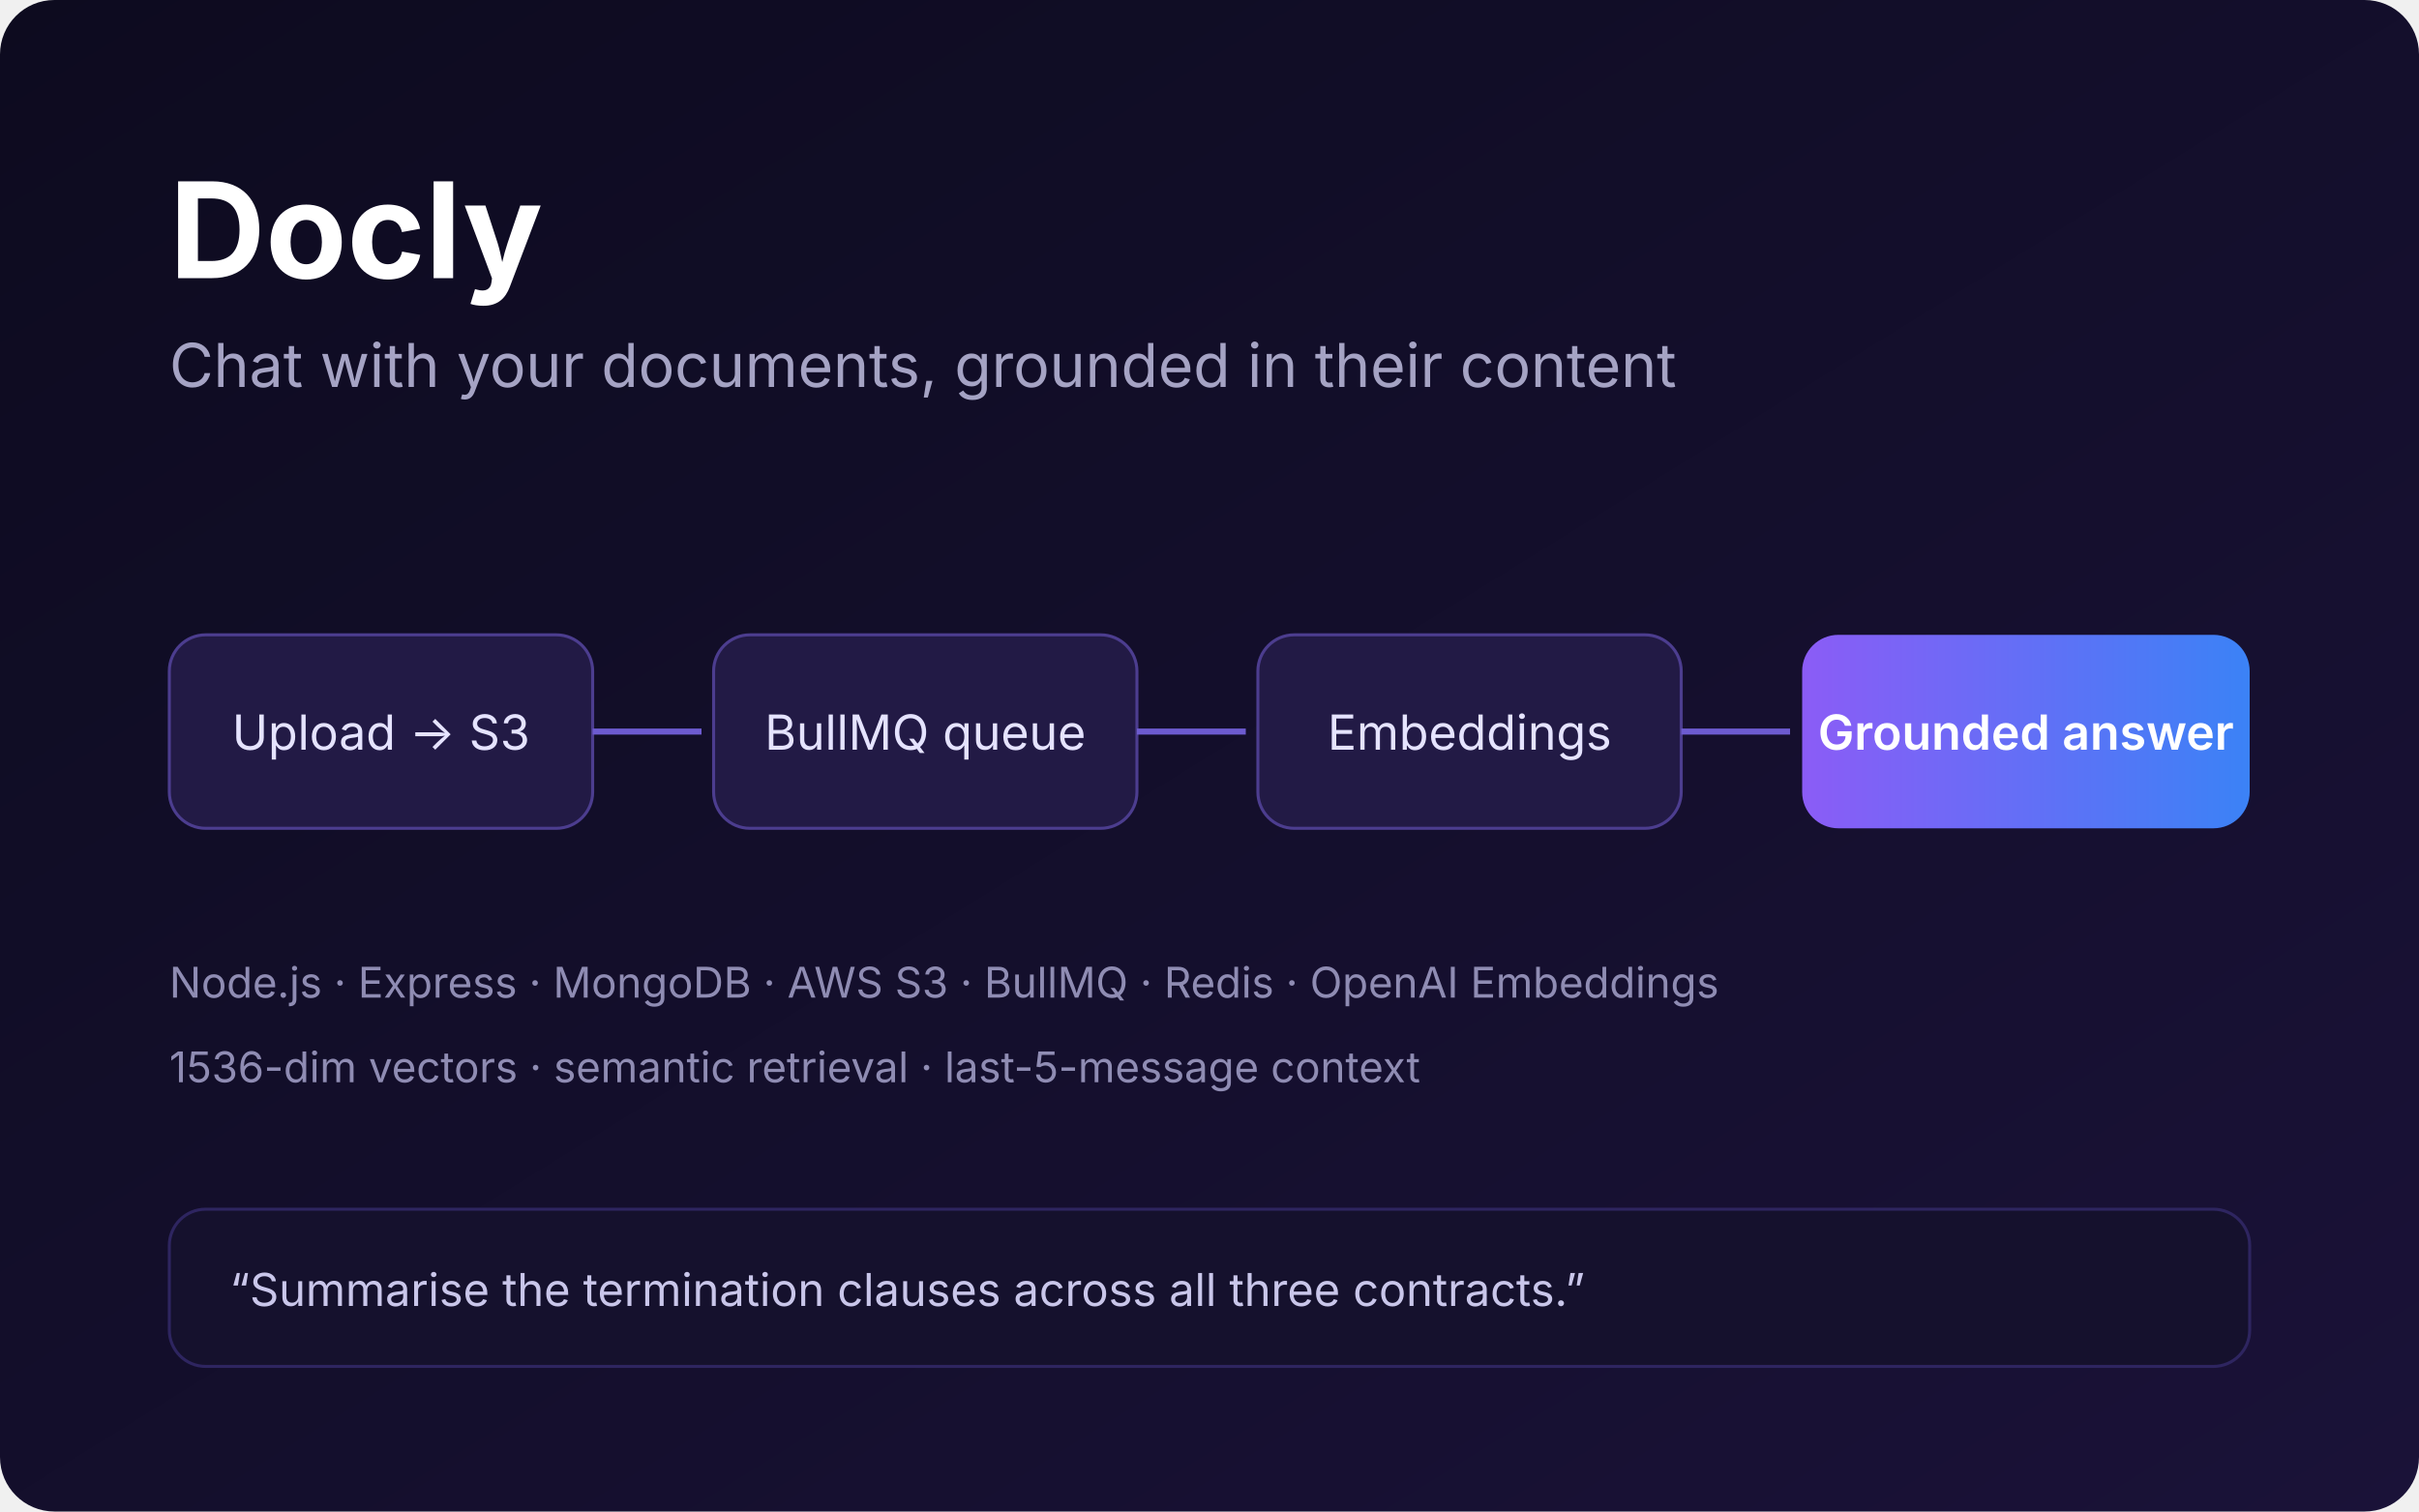
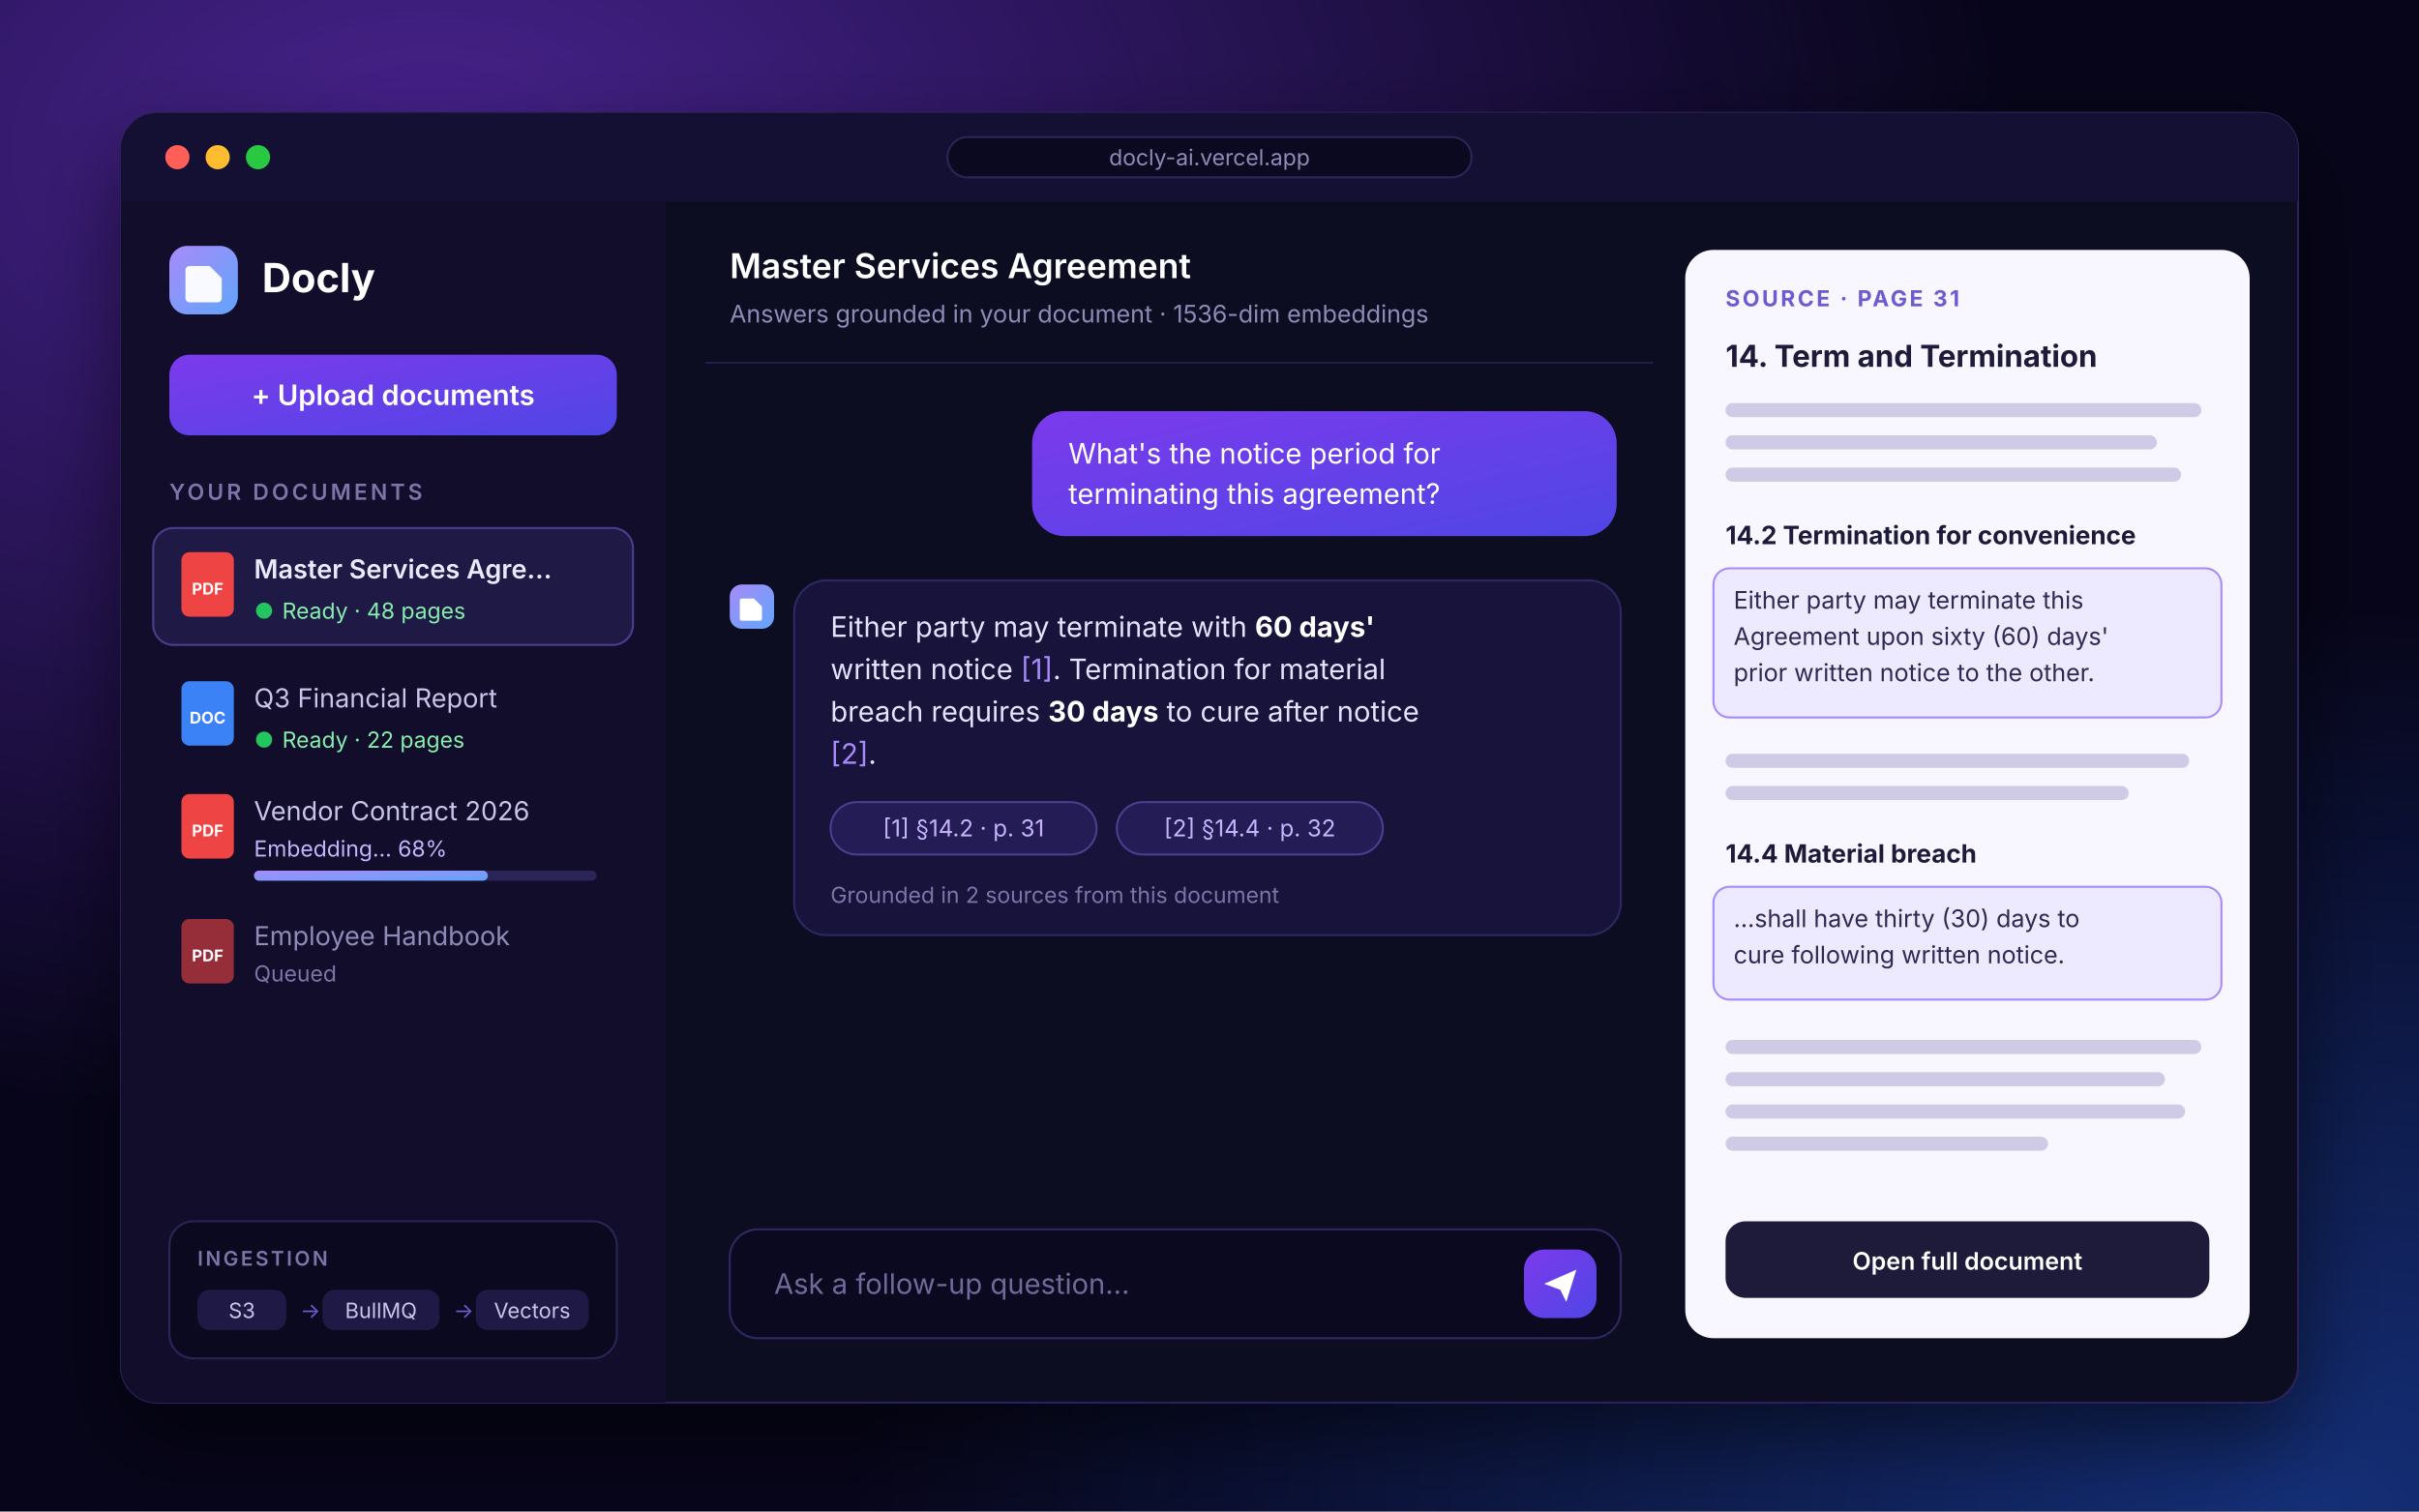
- <svg xmlns="http://www.w3.org/2000/svg" viewBox="0 0 800 500" font-family="Inter, Segoe UI, Arial, sans-serif">
+ <svg xmlns="http://www.w3.org/2000/svg" viewBox="0 0 1200 750" font-family="Inter, 'Segoe UI', Roboto, Arial, sans-serif">
  <defs>
-     <linearGradient id="bg" x1="0" y1="0" x2="1" y2="1">
-       <stop offset="0" stop-color="#0d0b1f" />
-       <stop offset="1" stop-color="#1a1238" />
+     <radialGradient id="glowA" cx="18%" cy="10%" r="65%">
+       <stop offset="0" stop-color="#7c3aed" stop-opacity="0.55" />
+       <stop offset="1" stop-color="#7c3aed" stop-opacity="0" />
+     </radialGradient>
+     <radialGradient id="glowB" cx="95%" cy="100%" r="60%">
+       <stop offset="0" stop-color="#2563eb" stop-opacity="0.45" />
+       <stop offset="1" stop-color="#2563eb" stop-opacity="0" />
+     </radialGradient>
+     <linearGradient id="brand" x1="0" y1="0" x2="1" y2="1">
+       <stop offset="0" stop-color="#a78bfa" />
+       <stop offset="1" stop-color="#60a5fa" />
    </linearGradient>
-     <linearGradient id="accent" x1="0" y1="0" x2="1" y2="0">
-       <stop offset="0" stop-color="#8b5cf6" />
-       <stop offset="1" stop-color="#3b82f6" />
+     <linearGradient id="userBubble" x1="0" y1="0" x2="1" y2="1">
+       <stop offset="0" stop-color="#7c3aed" />
+       <stop offset="1" stop-color="#4f46e5" />
    </linearGradient>
+     <filter id="shadow" x="-10%" y="-10%" width="120%" height="130%">
+       <feDropShadow dx="0" dy="18" stdDeviation="22" flood-color="#000" flood-opacity="0.55" />
+     </filter>
  </defs>
-   <rect width="800" height="500" rx="18" fill="url(#bg)" />
-   <text x="56" y="92" fill="#fff" font-size="44" font-weight="700">Docly</text>
-   <text x="56" y="128" fill="#a5a3c4" font-size="20">Chat with your documents, grounded in their content</text>
-   <g font-size="16" fill="#e5e3ff" text-anchor="middle">
-     <rect x="56" y="210" width="140" height="64" rx="12" fill="#221a45" stroke="#4c3d8f" />
-     <text x="126" y="248">Upload → S3</text>
-     <rect x="236" y="210" width="140" height="64" rx="12" fill="#221a45" stroke="#4c3d8f" />
-     <text x="306" y="248">BullMQ queue</text>
-     <rect x="416" y="210" width="140" height="64" rx="12" fill="#221a45" stroke="#4c3d8f" />
-     <text x="486" y="248">Embeddings</text>
-     <rect x="596" y="210" width="148" height="64" rx="12" fill="url(#accent)" />
-     <text x="670" y="248" fill="#fff" font-weight="600">Grounded answer</text>
+   <rect width="1200" height="750" fill="#07051a" />
+   <rect width="1200" height="750" fill="url(#glowA)" />
+   <rect width="1200" height="750" fill="url(#glowB)" />
+   <g filter="url(#shadow)">
+     <rect x="60" y="56" width="1080" height="640" rx="18" fill="#0e0b24" stroke="#2a2457" />
  </g>
-   <g stroke="#6d5bd0" stroke-width="2" fill="none">
-     <path d="M196 242h36" />
-     <path d="M376 242h36" />
-     <path d="M556 242h36" />
+   <path d="M60 74a18 18 0 0 1 18-18h1044a18 18 0 0 1 18 18v26H60z" fill="#141033" />
+   <circle cx="88" cy="78" r="6" fill="#ff5f57" />
+   <circle cx="108" cy="78" r="6" fill="#febc2e" />
+   <circle cx="128" cy="78" r="6" fill="#28c840" />
+   <rect x="470" y="68" width="260" height="20" rx="10" fill="#0b0920" stroke="#2a2457" />
+   <text x="600" y="82" text-anchor="middle" font-size="11" fill="#8f8bb8">docly-ai.vercel.app</text>
+   <path d="M60 678v0a18 18 0 0 0 18 18h252V100H60z" fill="#110d2b" />
+   <g>
+     <rect x="84" y="122" width="34" height="34" rx="9" fill="url(#brand)" />
+     <path d="M94 132h10l6 6v10a2 2 0 0 1-2 2H94a2 2 0 0 1-2-2v-14a2 2 0 0 1 2-2z" fill="#fff" opacity="0.95" />
+     <text x="130" y="145" font-size="20" font-weight="700" fill="#fff">Docly</text>
  </g>
-   <g font-size="14" fill="#8f8cb3">
-     <text x="56" y="330">Node.js · Express · MongoDB · AWS S3 · BullMQ · Redis · OpenAI Embeddings</text>
-     <text x="56" y="358">1536-dim vectors · semantic retrieval · last-5-message context</text>
+   <rect x="84" y="176" width="222" height="40" rx="10" fill="url(#userBubble)" />
+   <text x="195" y="201" text-anchor="middle" font-size="14" font-weight="600" fill="#fff">+  Upload documents</text>
+   <text x="84" y="248" font-size="11" font-weight="600" letter-spacing="1.5" fill="#7c76a8">YOUR DOCUMENTS</text>
+   <rect x="76" y="262" width="238" height="58" rx="10" fill="#1f1946" stroke="#4c3d8f" />
+   <rect x="90" y="274" width="26" height="32" rx="4" fill="#ef4444" />
+   <text x="103" y="295" text-anchor="middle" font-size="8" font-weight="700" fill="#fff">PDF</text>
+   <text x="126" y="287" font-size="13" font-weight="600" fill="#ece9ff">Master Services Agre…</text>
+   <circle cx="131" cy="303" r="4" fill="#22c55e" />
+   <text x="140" y="307" font-size="11" fill="#86efac">Ready · 48 pages</text>
+   <rect x="90" y="338" width="26" height="32" rx="4" fill="#3b82f6" />
+   <text x="103" y="359" text-anchor="middle" font-size="8" font-weight="700" fill="#fff">DOC</text>
+   <text x="126" y="351" font-size="13" fill="#c9c5ea">Q3 Financial Report</text>
+   <circle cx="131" cy="367" r="4" fill="#22c55e" />
+   <text x="140" y="371" font-size="11" fill="#86efac">Ready · 22 pages</text>
+   <rect x="90" y="394" width="26" height="32" rx="4" fill="#ef4444" />
+   <text x="103" y="415" text-anchor="middle" font-size="8" font-weight="700" fill="#fff">PDF</text>
+   <text x="126" y="407" font-size="13" fill="#c9c5ea">Vendor Contract 2026</text>
+   <text x="126" y="425" font-size="11" fill="#c4b5fd">Embedding… 68%</text>
+   <rect x="126" y="432" width="170" height="5" rx="2.5" fill="#2a2457" />
+   <rect x="126" y="432" width="116" height="5" rx="2.5" fill="url(#brand)" />
+   <rect x="90" y="456" width="26" height="32" rx="4" fill="#ef4444" opacity="0.6" />
+   <text x="103" y="477" text-anchor="middle" font-size="8" font-weight="700" fill="#fff">PDF</text>
+   <text x="126" y="469" font-size="13" fill="#8f8bb8">Employee Handbook</text>
+   <text x="126" y="487" font-size="11" fill="#7c76a8">Queued</text>
+   <rect x="84" y="606" width="222" height="68" rx="12" fill="#0b0920" stroke="#2a2457" />
+   <text x="98" y="628" font-size="10" font-weight="600" letter-spacing="1.2" fill="#7c76a8">INGESTION</text>
+   <g font-size="10.5" fill="#c9c5ea">
+     <rect x="98" y="640" width="44" height="20" rx="6" fill="#1f1946" />
+     <text x="120" y="654" text-anchor="middle">S3</text>
+     <text x="149" y="654" fill="#6d5bd0">→</text>
+     <rect x="160" y="640" width="58" height="20" rx="6" fill="#1f1946" />
+     <text x="189" y="654" text-anchor="middle">BullMQ</text>
+     <text x="225" y="654" fill="#6d5bd0">→</text>
+     <rect x="236" y="640" width="56" height="20" rx="6" fill="#1f1946" />
+     <text x="264" y="654" text-anchor="middle">Vectors</text>
  </g>
-   <rect x="56" y="400" width="688" height="52" rx="12" fill="#15112d" stroke="#2e2560" />
-   <text x="76" y="432" fill="#c9c6ea" font-size="15">“Summarise the termination clauses across all three contracts.”</text>
+   <text x="362" y="138" font-size="17" font-weight="600" fill="#fff">Master Services Agreement</text>
+   <text x="362" y="160" font-size="12" fill="#8f8bb8">Answers grounded in your document · 1536-dim embeddings</text>
+   <line x1="350" y1="180" x2="820" y2="180" stroke="#231d4d" />
+   <rect x="512" y="204" width="290" height="62" rx="16" fill="url(#userBubble)" />
+   <text x="530" y="230" font-size="14" fill="#fff">What's the notice period for</text>
+   <text x="530" y="250" font-size="14" fill="#fff">terminating this agreement?</text>
+   <rect x="362" y="290" width="22" height="22" rx="6" fill="url(#brand)" />
+   <path d="M368 297h6l4 4v6a1 1 0 0 1-1 1h-9a1 1 0 0 1-1-1v-9a1 1 0 0 1 1-1z" fill="#fff" />
+   <rect x="394" y="288" width="410" height="176" rx="16" fill="#18133a" stroke="#2f2763" />
+   <g font-size="14" fill="#e5e2ff">
+     <text x="412" y="316">Either party may terminate with <tspan font-weight="700" fill="#fff">60 days'</tspan>
+     </text>
+     <text x="412" y="337">written notice <tspan fill="#a78bfa">[1]</tspan>. Termination for material</text>
+     <text x="412" y="358">breach requires <tspan font-weight="700" fill="#fff">30 days</tspan> to cure after notice</text>
+     <text x="412" y="379">
+       <tspan fill="#a78bfa">[2]</tspan>.</text>
+   </g>
+   <g font-size="11.5">
+     <rect x="412" y="398" width="132" height="26" rx="13" fill="#241c55" stroke="#4c3d8f" />
+     <text x="478" y="415" text-anchor="middle" fill="#c4b5fd">[1] §14.2 · p. 31</text>
+     <rect x="554" y="398" width="132" height="26" rx="13" fill="#241c55" stroke="#4c3d8f" />
+     <text x="620" y="415" text-anchor="middle" fill="#c4b5fd">[2] §14.4 · p. 32</text>
+   </g>
+   <text x="412" y="448" font-size="11" fill="#7c76a8">Grounded in 2 sources from this document</text>
+   <rect x="362" y="610" width="442" height="54" rx="14" fill="#0b0920" stroke="#2f2763" />
+   <text x="384" y="642" font-size="14" fill="#6f6a99">Ask a follow-up question…</text>
+   <rect x="756" y="620" width="36" height="34" rx="10" fill="url(#userBubble)" />
+   <path d="M766 637l16-7-5 16-3-6z" fill="#fff" />
+   <rect x="836" y="124" width="280" height="540" rx="14" fill="#f8f7ff" />
+   <text x="856" y="152" font-size="11" font-weight="700" letter-spacing="1.2" fill="#6d5bd0">SOURCE · PAGE 31</text>
+   <text x="856" y="182" font-size="15" font-weight="700" fill="#1e1b3a">14. Term and Termination</text>
+   <g fill="#cfcbe6">
+     <rect x="856" y="200" width="236" height="7" rx="3.5" />
+     <rect x="856" y="216" width="214" height="7" rx="3.5" />
+     <rect x="856" y="232" width="226" height="7" rx="3.5" />
+   </g>
+   <text x="856" y="270" font-size="12.5" font-weight="700" fill="#1e1b3a">14.2 Termination for convenience</text>
+   <rect x="850" y="282" width="252" height="74" rx="8" fill="#ede9fe" stroke="#a78bfa" />
+   <g font-size="12" fill="#2e2a52">
+     <text x="860" y="302">Either party may terminate this</text>
+     <text x="860" y="320">Agreement upon sixty (60) days'</text>
+     <text x="860" y="338">prior written notice to the other.</text>
+   </g>
+   <g fill="#cfcbe6">
+     <rect x="856" y="374" width="230" height="7" rx="3.5" />
+     <rect x="856" y="390" width="200" height="7" rx="3.5" />
+   </g>
+   <text x="856" y="428" font-size="12.5" font-weight="700" fill="#1e1b3a">14.4 Material breach</text>
+   <rect x="850" y="440" width="252" height="56" rx="8" fill="#ede9fe" stroke="#a78bfa" />
+   <g font-size="12" fill="#2e2a52">
+     <text x="860" y="460">…shall have thirty (30) days to</text>
+     <text x="860" y="478">cure following written notice.</text>
+   </g>
+   <g fill="#cfcbe6">
+     <rect x="856" y="516" width="236" height="7" rx="3.5" />
+     <rect x="856" y="532" width="218" height="7" rx="3.5" />
+     <rect x="856" y="548" width="228" height="7" rx="3.5" />
+     <rect x="856" y="564" width="160" height="7" rx="3.5" />
+   </g>
+   <rect x="856" y="606" width="240" height="38" rx="10" fill="#1e1b3a" />
+   <text x="976" y="630" text-anchor="middle" font-size="12" font-weight="600" fill="#fff">Open full document</text>
</svg>
